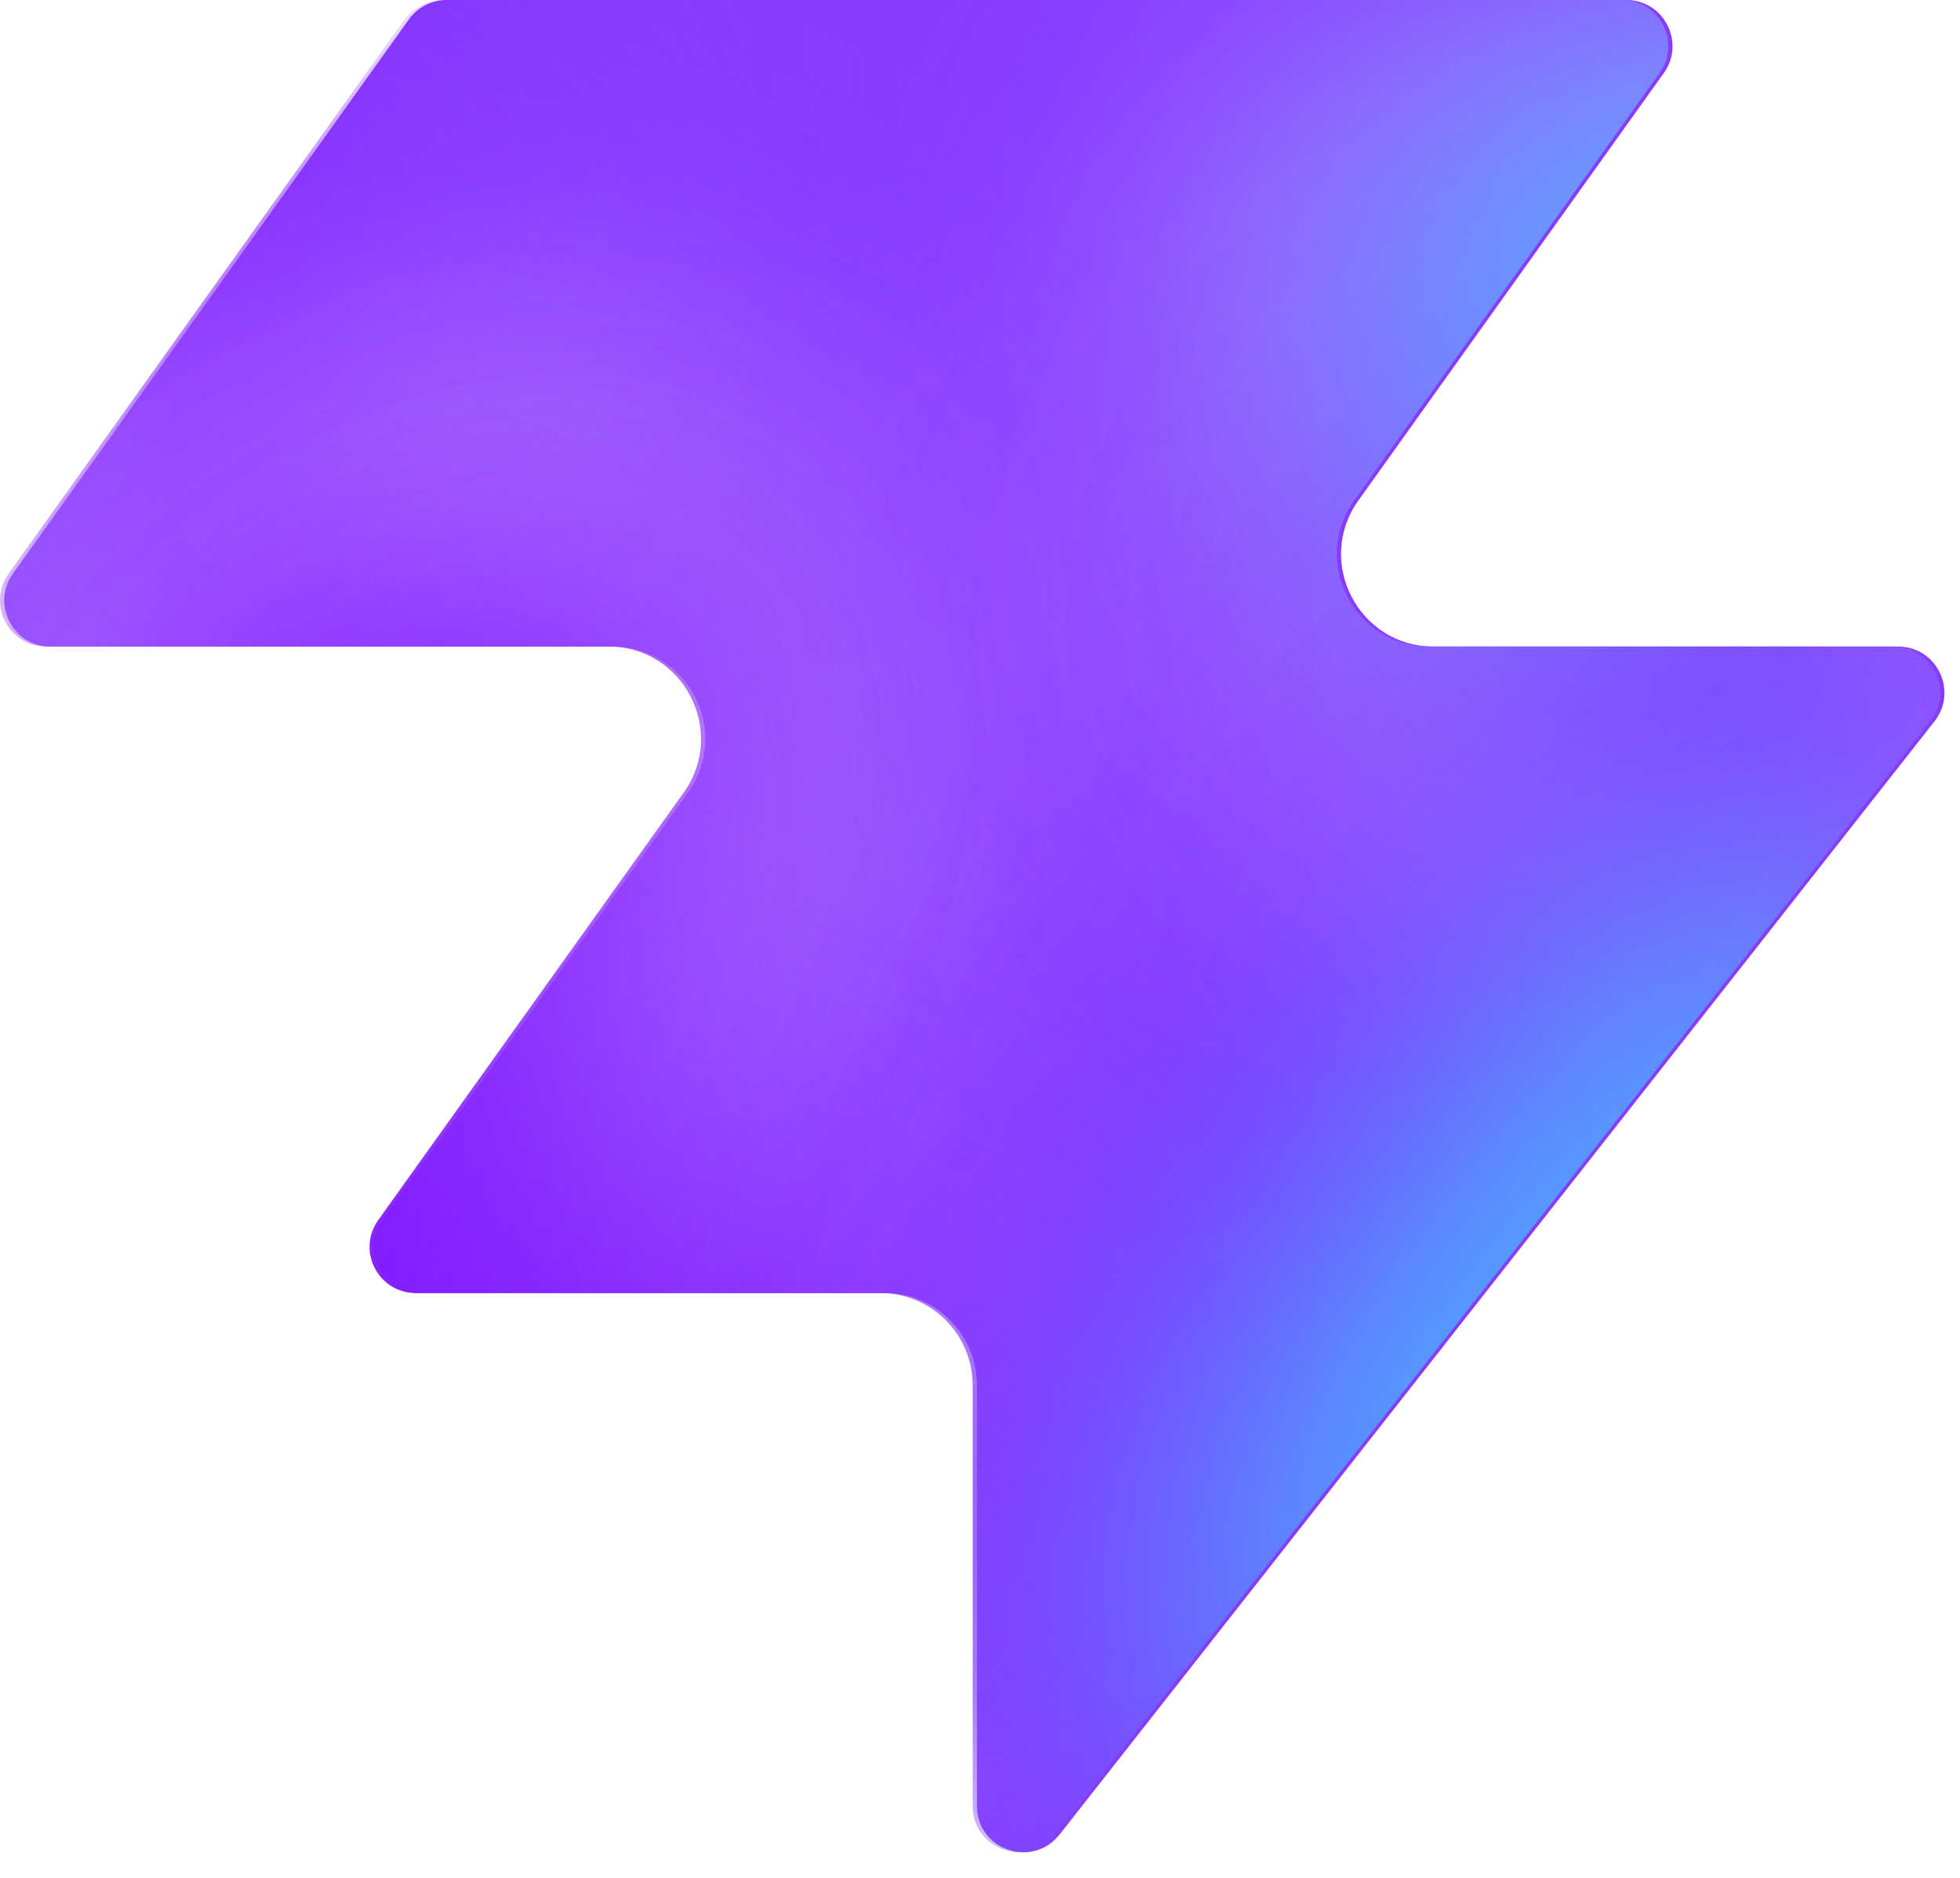
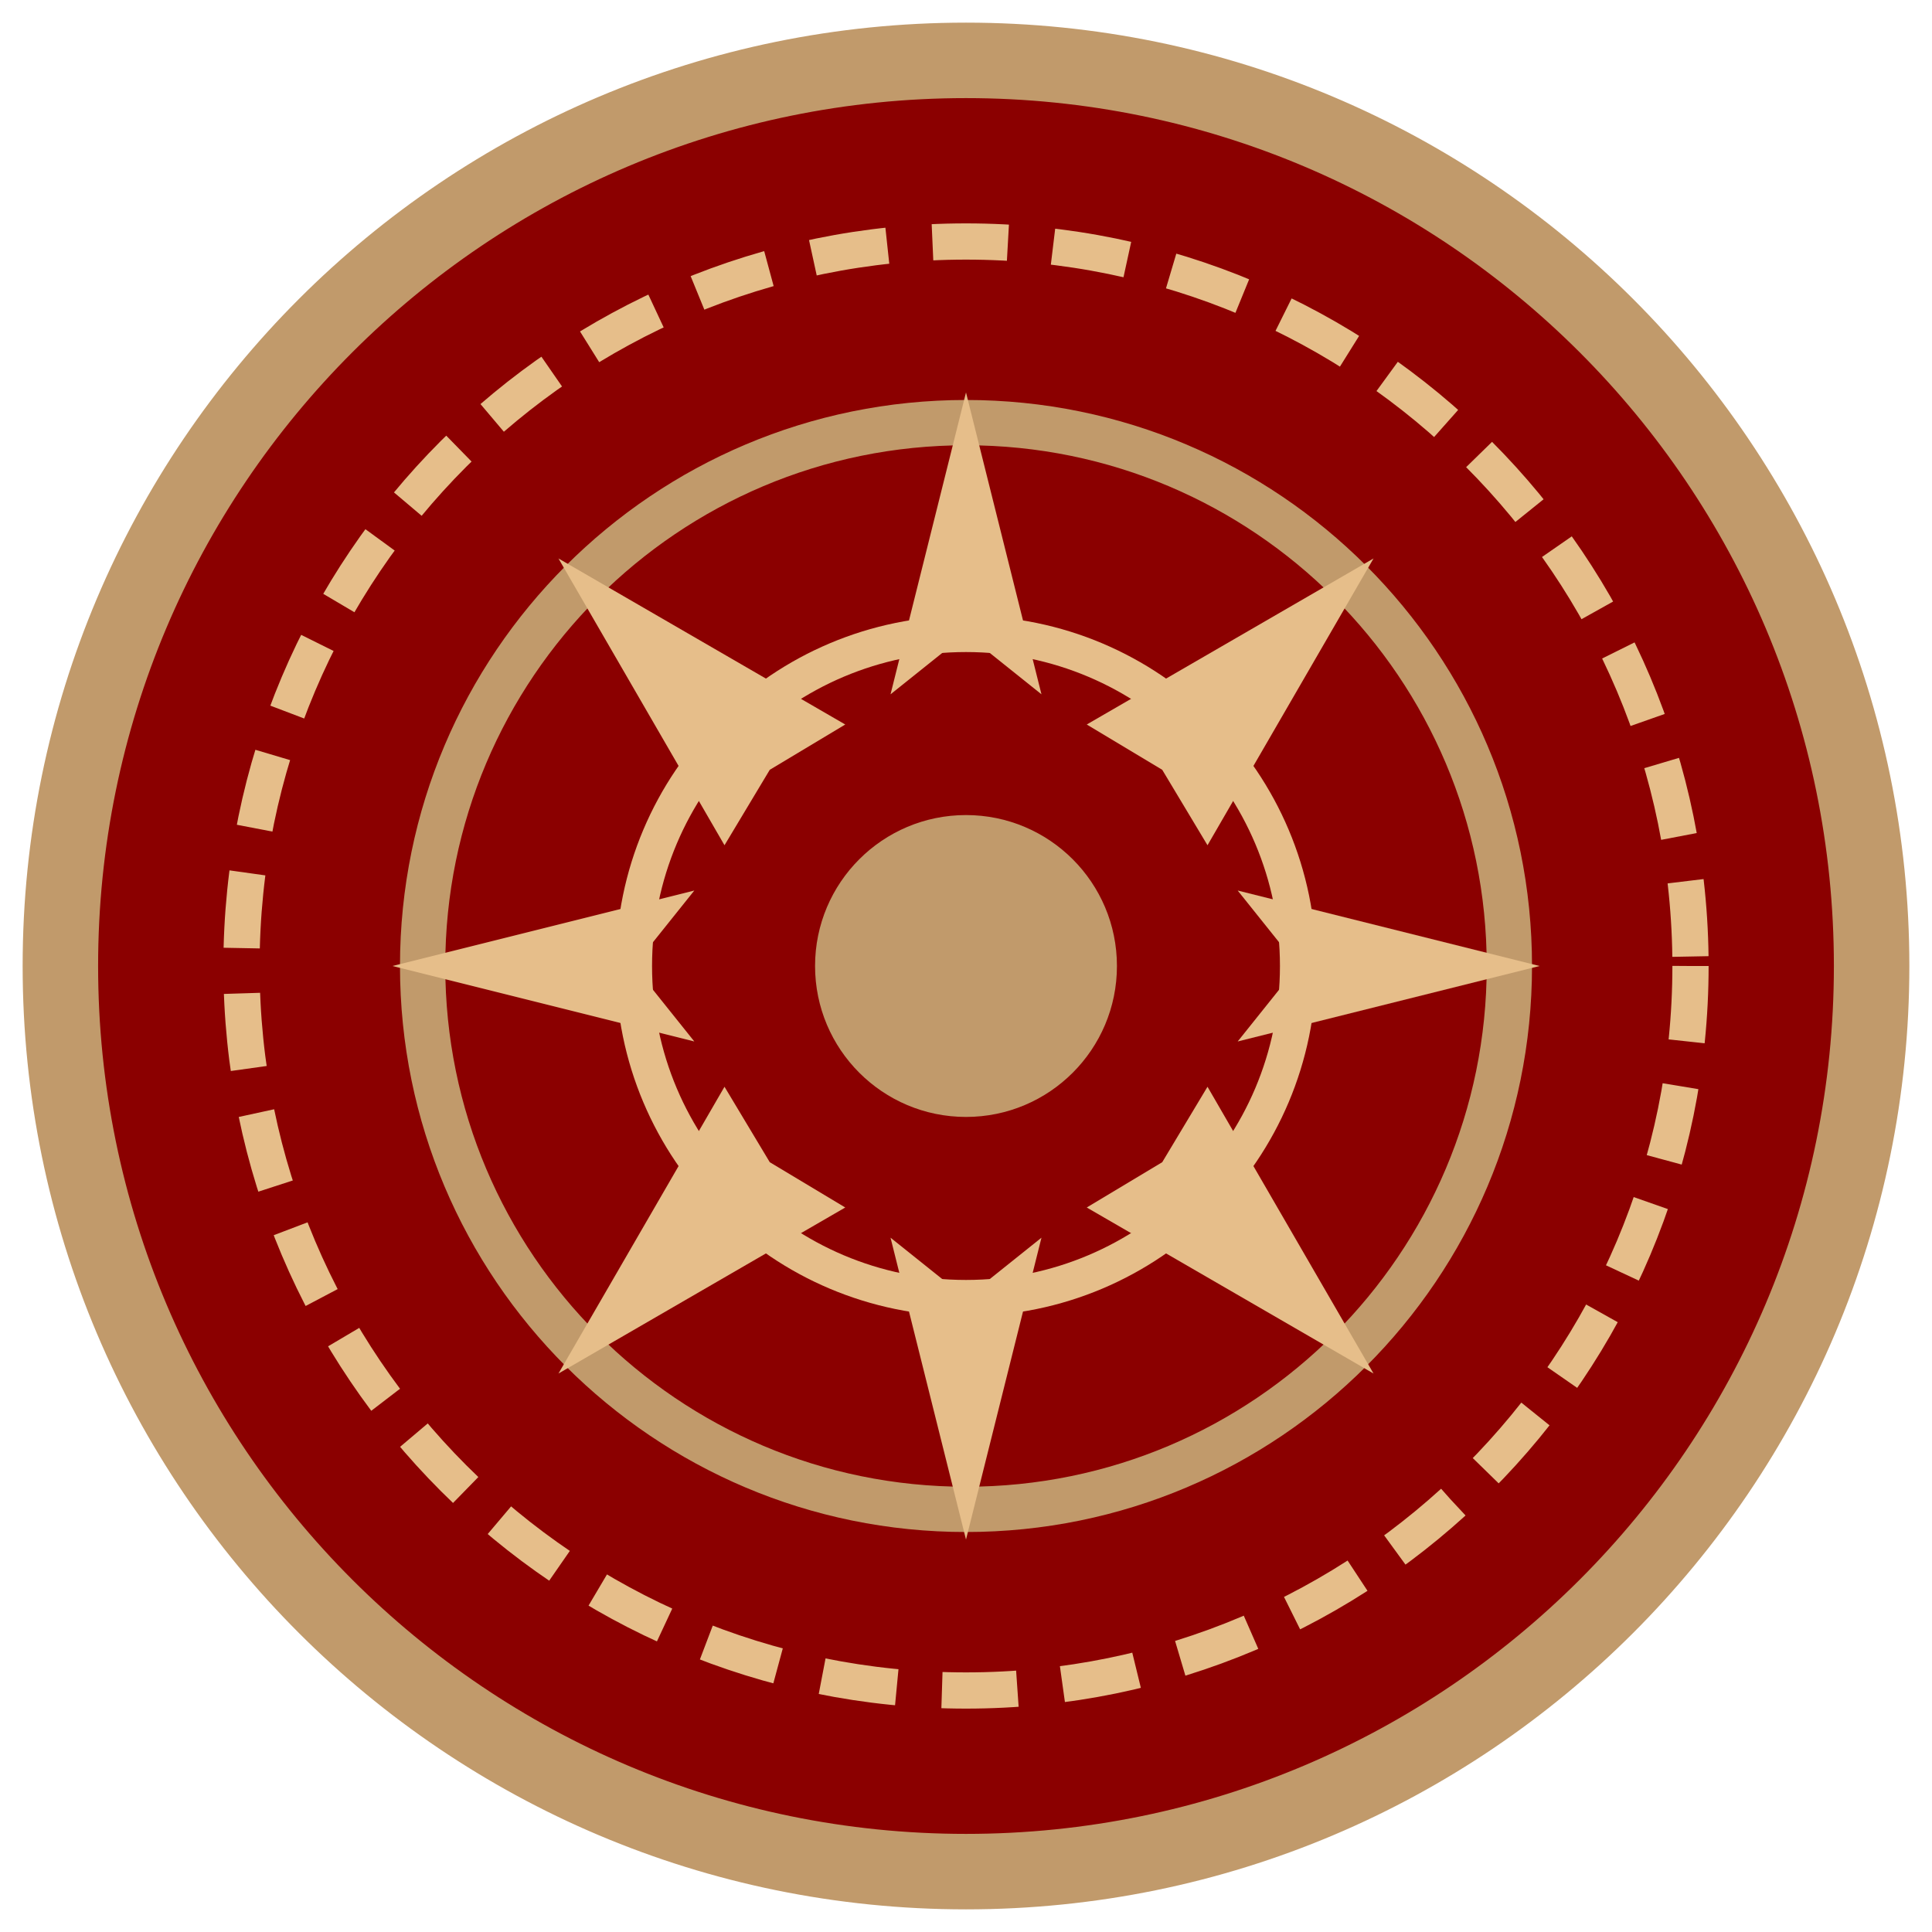
- <svg xmlns="http://www.w3.org/2000/svg" width="48" height="46" fill="none" viewBox="0 0 48 46">
-   <path fill="#863bff" d="M25.946 44.938c-.664.845-2.021.375-2.021-.698V33.937a2.26 2.26 0 0 0-2.262-2.262H10.287c-.92 0-1.456-1.04-.92-1.788l7.48-10.471c1.07-1.497 0-3.578-1.842-3.578H1.237c-.92 0-1.456-1.04-.92-1.788L10.013.474c.214-.297.556-.474.92-.474h28.894c.92 0 1.456 1.04.92 1.788l-7.48 10.471c-1.07 1.498 0 3.579 1.842 3.579h11.377c.943 0 1.473 1.088.89 1.83L25.947 44.94z" style="fill:#863bff;fill:color(display-p3 .525 .23 1);fill-opacity:1" />
-   <mask id="a" width="48" height="46" x="0" y="0" maskUnits="userSpaceOnUse" style="mask-type:alpha">
-     <path fill="#000" d="M25.842 44.938c-.664.844-2.021.375-2.021-.698V33.937a2.26 2.26 0 0 0-2.262-2.262H10.183c-.92 0-1.456-1.04-.92-1.788l7.48-10.471c1.07-1.498 0-3.579-1.842-3.579H1.133c-.92 0-1.456-1.04-.92-1.787L9.91.473c.214-.297.556-.474.92-.474h28.894c.92 0 1.456 1.04.92 1.788l-7.48 10.471c-1.07 1.498 0 3.578 1.842 3.578h11.377c.943 0 1.473 1.088.89 1.832L25.843 44.94z" style="fill:#000;fill-opacity:1" />
-   </mask>
-   <g mask="url(#a)">
-     <g filter="url(#b)">
-       <ellipse cx="5.508" cy="14.704" fill="#ede6ff" rx="5.508" ry="14.704" style="fill:#ede6ff;fill:color(display-p3 .927 .903 1);fill-opacity:1" transform="matrix(.00324 1 1 -.00324 -4.47 31.516)" />
-     </g>
-     <g filter="url(#c)">
-       <ellipse cx="10.399" cy="29.851" fill="#ede6ff" rx="10.399" ry="29.851" style="fill:#ede6ff;fill:color(display-p3 .927 .903 1);fill-opacity:1" transform="matrix(.00324 1 1 -.00324 -39.328 7.883)" />
-     </g>
-     <g filter="url(#d)">
-       <ellipse cx="5.508" cy="30.487" fill="#7e14ff" rx="5.508" ry="30.487" style="fill:#7e14ff;fill:color(display-p3 .492 .077 1);fill-opacity:1" transform="rotate(89.814 -25.913 -14.639)scale(1 -1)" />
-     </g>
-     <g filter="url(#e)">
-       <ellipse cx="5.508" cy="30.599" fill="#7e14ff" rx="5.508" ry="30.599" style="fill:#7e14ff;fill:color(display-p3 .492 .077 1);fill-opacity:1" transform="rotate(89.814 -32.644 -3.334)scale(1 -1)" />
-     </g>
-     <g filter="url(#f)">
-       <ellipse cx="5.508" cy="30.599" fill="#7e14ff" rx="5.508" ry="30.599" style="fill:#7e14ff;fill:color(display-p3 .492 .077 1);fill-opacity:1" transform="matrix(.00324 1 1 -.00324 -34.34 30.47)" />
-     </g>
-     <g filter="url(#g)">
-       <ellipse cx="14.072" cy="22.078" fill="#ede6ff" rx="14.072" ry="22.078" style="fill:#ede6ff;fill:color(display-p3 .927 .903 1);fill-opacity:1" transform="rotate(93.35 24.506 48.493)scale(-1 1)" />
-     </g>
-     <g filter="url(#h)">
-       <ellipse cx="3.47" cy="21.501" fill="#7e14ff" rx="3.47" ry="21.501" style="fill:#7e14ff;fill:color(display-p3 .492 .077 1);fill-opacity:1" transform="rotate(89.009 28.708 47.59)scale(-1 1)" />
-     </g>
-     <g filter="url(#i)">
-       <ellipse cx="3.47" cy="21.501" fill="#7e14ff" rx="3.47" ry="21.501" style="fill:#7e14ff;fill:color(display-p3 .492 .077 1);fill-opacity:1" transform="rotate(89.009 28.708 47.59)scale(-1 1)" />
-     </g>
-     <g filter="url(#j)">
-       <ellipse cx=".387" cy="8.972" fill="#7e14ff" rx="4.407" ry="29.108" style="fill:#7e14ff;fill:color(display-p3 .492 .077 1);fill-opacity:1" transform="rotate(39.51 .387 8.972)" />
-     </g>
-     <g filter="url(#k)">
-       <ellipse cx="47.523" cy="-6.092" fill="#7e14ff" rx="4.407" ry="29.108" style="fill:#7e14ff;fill:color(display-p3 .492 .077 1);fill-opacity:1" transform="rotate(37.892 47.523 -6.092)" />
-     </g>
-     <g filter="url(#l)">
-       <ellipse cx="41.412" cy="6.333" fill="#47bfff" rx="5.971" ry="9.665" style="fill:#47bfff;fill:color(display-p3 .28 .748 1);fill-opacity:1" transform="rotate(37.892 41.412 6.333)" />
-     </g>
-     <g filter="url(#m)">
-       <ellipse cx="-1.879" cy="38.332" fill="#7e14ff" rx="4.407" ry="29.108" style="fill:#7e14ff;fill:color(display-p3 .492 .077 1);fill-opacity:1" transform="rotate(37.892 -1.88 38.332)" />
-     </g>
-     <g filter="url(#n)">
-       <ellipse cx="-1.879" cy="38.332" fill="#7e14ff" rx="4.407" ry="29.108" style="fill:#7e14ff;fill:color(display-p3 .492 .077 1);fill-opacity:1" transform="rotate(37.892 -1.88 38.332)" />
-     </g>
-     <g filter="url(#o)">
-       <ellipse cx="35.651" cy="29.907" fill="#7e14ff" rx="4.407" ry="29.108" style="fill:#7e14ff;fill:color(display-p3 .492 .077 1);fill-opacity:1" transform="rotate(37.892 35.651 29.907)" />
-     </g>
-     <g filter="url(#p)">
-       <ellipse cx="38.418" cy="32.4" fill="#47bfff" rx="5.971" ry="15.297" style="fill:#47bfff;fill:color(display-p3 .28 .748 1);fill-opacity:1" transform="rotate(37.892 38.418 32.4)" />
-     </g>
-   </g>
-   <defs>
-     <filter id="b" width="60.045" height="41.654" x="-19.77" y="16.149" color-interpolation-filters="sRGB" filterUnits="userSpaceOnUse">
-       <feFlood flood-opacity="0" result="BackgroundImageFix" />
-       <feBlend in="SourceGraphic" in2="BackgroundImageFix" result="shape" />
-       <feGaussianBlur result="effect1_foregroundBlur_2002_17158" stdDeviation="7.659" />
-     </filter>
-     <filter id="c" width="90.34" height="51.437" x="-54.613" y="-7.533" color-interpolation-filters="sRGB" filterUnits="userSpaceOnUse">
-       <feFlood flood-opacity="0" result="BackgroundImageFix" />
-       <feBlend in="SourceGraphic" in2="BackgroundImageFix" result="shape" />
-       <feGaussianBlur result="effect1_foregroundBlur_2002_17158" stdDeviation="7.659" />
-     </filter>
-     <filter id="d" width="79.355" height="29.4" x="-49.64" y="2.03" color-interpolation-filters="sRGB" filterUnits="userSpaceOnUse">
-       <feFlood flood-opacity="0" result="BackgroundImageFix" />
-       <feBlend in="SourceGraphic" in2="BackgroundImageFix" result="shape" />
-       <feGaussianBlur result="effect1_foregroundBlur_2002_17158" stdDeviation="4.596" />
-     </filter>
-     <filter id="e" width="79.579" height="29.4" x="-45.045" y="20.029" color-interpolation-filters="sRGB" filterUnits="userSpaceOnUse">
-       <feFlood flood-opacity="0" result="BackgroundImageFix" />
-       <feBlend in="SourceGraphic" in2="BackgroundImageFix" result="shape" />
-       <feGaussianBlur result="effect1_foregroundBlur_2002_17158" stdDeviation="4.596" />
-     </filter>
-     <filter id="f" width="79.579" height="29.4" x="-43.513" y="21.178" color-interpolation-filters="sRGB" filterUnits="userSpaceOnUse">
-       <feFlood flood-opacity="0" result="BackgroundImageFix" />
-       <feBlend in="SourceGraphic" in2="BackgroundImageFix" result="shape" />
-       <feGaussianBlur result="effect1_foregroundBlur_2002_17158" stdDeviation="4.596" />
-     </filter>
-     <filter id="g" width="74.749" height="58.852" x="15.756" y="-17.901" color-interpolation-filters="sRGB" filterUnits="userSpaceOnUse">
-       <feFlood flood-opacity="0" result="BackgroundImageFix" />
-       <feBlend in="SourceGraphic" in2="BackgroundImageFix" result="shape" />
-       <feGaussianBlur result="effect1_foregroundBlur_2002_17158" stdDeviation="7.659" />
-     </filter>
-     <filter id="h" width="61.377" height="25.362" x="23.548" y="2.284" color-interpolation-filters="sRGB" filterUnits="userSpaceOnUse">
-       <feFlood flood-opacity="0" result="BackgroundImageFix" />
-       <feBlend in="SourceGraphic" in2="BackgroundImageFix" result="shape" />
-       <feGaussianBlur result="effect1_foregroundBlur_2002_17158" stdDeviation="4.596" />
-     </filter>
-     <filter id="i" width="61.377" height="25.362" x="23.548" y="2.284" color-interpolation-filters="sRGB" filterUnits="userSpaceOnUse">
-       <feFlood flood-opacity="0" result="BackgroundImageFix" />
-       <feBlend in="SourceGraphic" in2="BackgroundImageFix" result="shape" />
-       <feGaussianBlur result="effect1_foregroundBlur_2002_17158" stdDeviation="4.596" />
-     </filter>
-     <filter id="j" width="56.045" height="63.649" x="-27.636" y="-22.853" color-interpolation-filters="sRGB" filterUnits="userSpaceOnUse">
-       <feFlood flood-opacity="0" result="BackgroundImageFix" />
-       <feBlend in="SourceGraphic" in2="BackgroundImageFix" result="shape" />
-       <feGaussianBlur result="effect1_foregroundBlur_2002_17158" stdDeviation="4.596" />
-     </filter>
-     <filter id="k" width="54.814" height="64.646" x="20.116" y="-38.415" color-interpolation-filters="sRGB" filterUnits="userSpaceOnUse">
-       <feFlood flood-opacity="0" result="BackgroundImageFix" />
-       <feBlend in="SourceGraphic" in2="BackgroundImageFix" result="shape" />
-       <feGaussianBlur result="effect1_foregroundBlur_2002_17158" stdDeviation="4.596" />
-     </filter>
-     <filter id="l" width="33.541" height="35.313" x="24.641" y="-11.323" color-interpolation-filters="sRGB" filterUnits="userSpaceOnUse">
-       <feFlood flood-opacity="0" result="BackgroundImageFix" />
-       <feBlend in="SourceGraphic" in2="BackgroundImageFix" result="shape" />
-       <feGaussianBlur result="effect1_foregroundBlur_2002_17158" stdDeviation="4.596" />
-     </filter>
-     <filter id="m" width="54.814" height="64.646" x="-29.286" y="6.009" color-interpolation-filters="sRGB" filterUnits="userSpaceOnUse">
-       <feFlood flood-opacity="0" result="BackgroundImageFix" />
-       <feBlend in="SourceGraphic" in2="BackgroundImageFix" result="shape" />
-       <feGaussianBlur result="effect1_foregroundBlur_2002_17158" stdDeviation="4.596" />
-     </filter>
-     <filter id="n" width="54.814" height="64.646" x="-29.286" y="6.009" color-interpolation-filters="sRGB" filterUnits="userSpaceOnUse">
-       <feFlood flood-opacity="0" result="BackgroundImageFix" />
-       <feBlend in="SourceGraphic" in2="BackgroundImageFix" result="shape" />
-       <feGaussianBlur result="effect1_foregroundBlur_2002_17158" stdDeviation="4.596" />
-     </filter>
-     <filter id="o" width="54.814" height="64.646" x="8.244" y="-2.416" color-interpolation-filters="sRGB" filterUnits="userSpaceOnUse">
-       <feFlood flood-opacity="0" result="BackgroundImageFix" />
-       <feBlend in="SourceGraphic" in2="BackgroundImageFix" result="shape" />
-       <feGaussianBlur result="effect1_foregroundBlur_2002_17158" stdDeviation="4.596" />
-     </filter>
-     <filter id="p" width="39.409" height="43.623" x="18.713" y="10.588" color-interpolation-filters="sRGB" filterUnits="userSpaceOnUse">
-       <feFlood flood-opacity="0" result="BackgroundImageFix" />
-       <feBlend in="SourceGraphic" in2="BackgroundImageFix" result="shape" />
-       <feGaussianBlur result="effect1_foregroundBlur_2002_17158" stdDeviation="4.596" />
-     </filter>
-   </defs>
+ <svg xmlns="http://www.w3.org/2000/svg" viewBox="0 0 64 64">
+   <circle cx="32" cy="32" r="30" fill="#8B0000" stroke="#C19A6B" stroke-width="2.5" />
+   <circle cx="32" cy="32" r="24" fill="none" stroke="#E6BE8A" stroke-width="1.2" stroke-dasharray="2.5 1.5" />
+   <circle cx="32" cy="32" r="18" fill="none" stroke="#C19A6B" stroke-width="1.5" />
+   <circle cx="32" cy="32" r="11" fill="none" stroke="#E6BE8A" stroke-width="1.2" />
+   <circle cx="32" cy="32" r="5" fill="#C19A6B" />
+   <polygon points="32,13 34.5,23 32,21 29.5,23" fill="#E6BE8A" />
+   <polygon points="32,51 34.5,41 32,43 29.5,41" fill="#E6BE8A" />
+   <polygon points="13,32 23,29.5 21,32 23,34.5" fill="#E6BE8A" />
+   <polygon points="51,32 41,29.5 43,32 41,34.5" fill="#E6BE8A" />
+   <polygon points="18.5,18.5 28,24 25.5,25.5 24,28" fill="#E6BE8A" />
+   <polygon points="45.5,45.5 36,40 38.5,38.5 40,36" fill="#E6BE8A" />
+   <polygon points="18.5,45.5 24,36 25.5,38.5 28,40" fill="#E6BE8A" />
+   <polygon points="45.5,18.5 40,28 38.5,25.5 36,24" fill="#E6BE8A" />
</svg>
